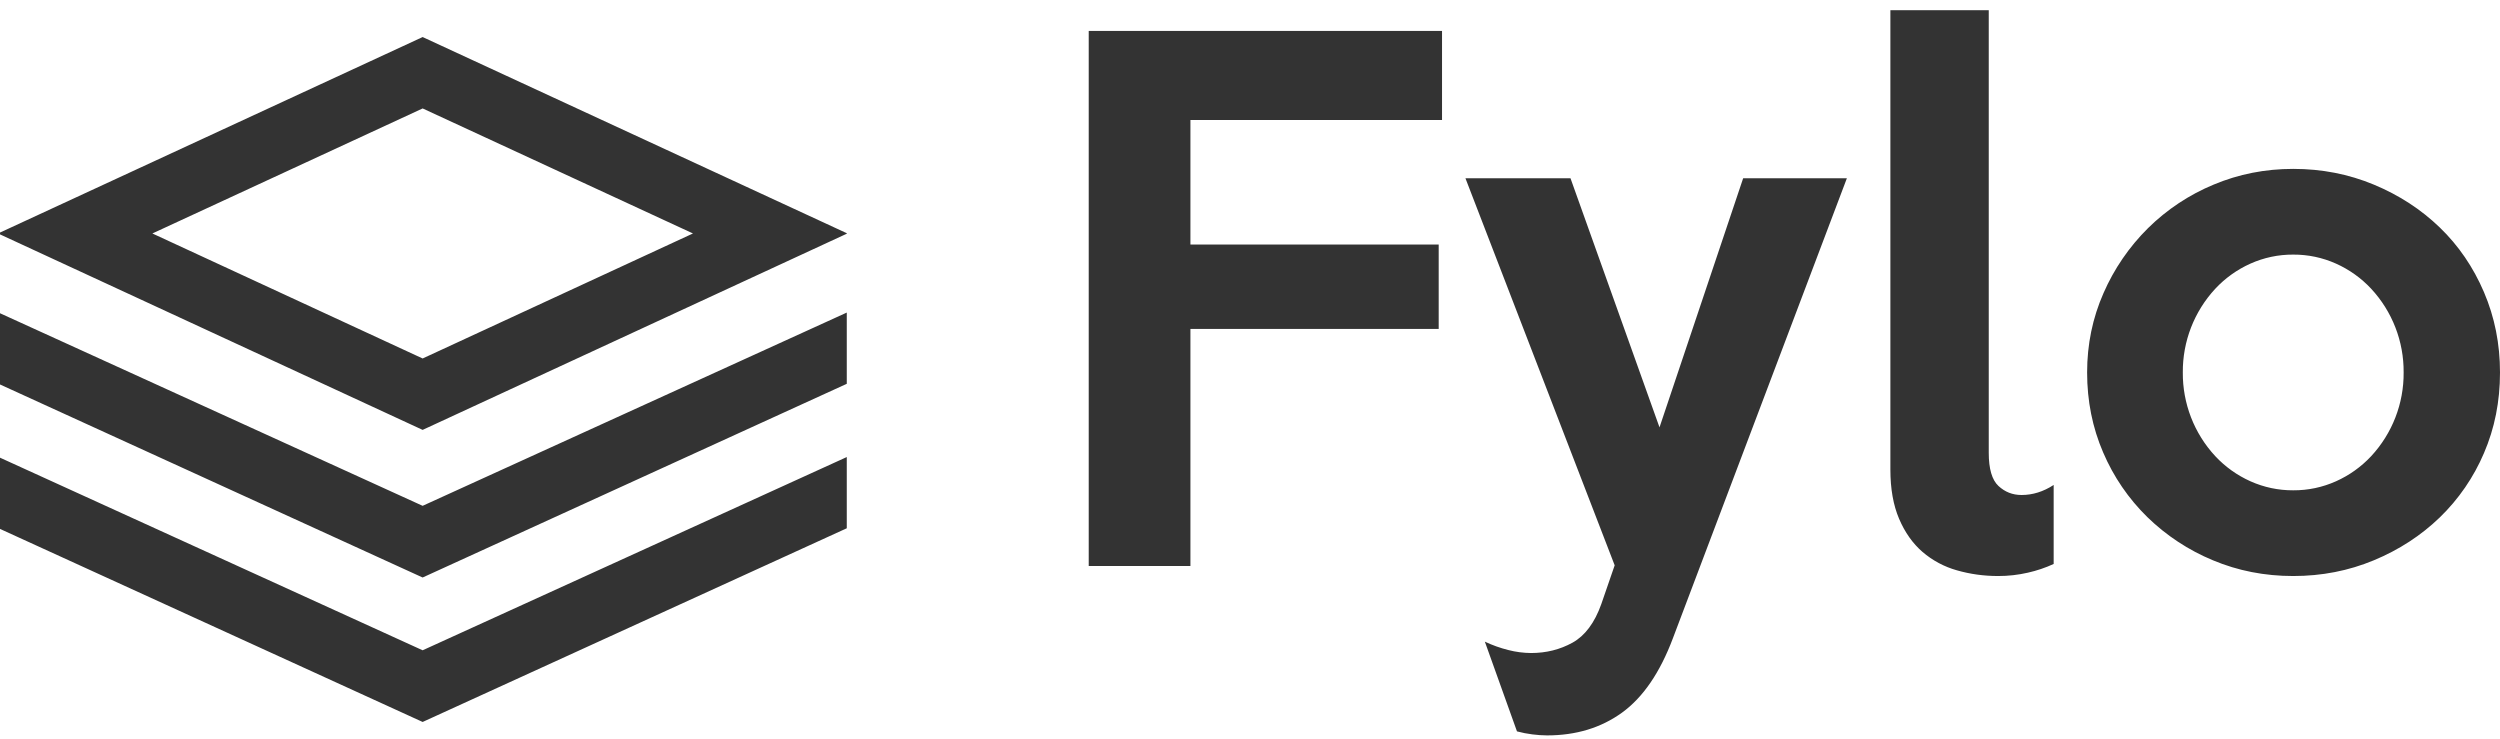
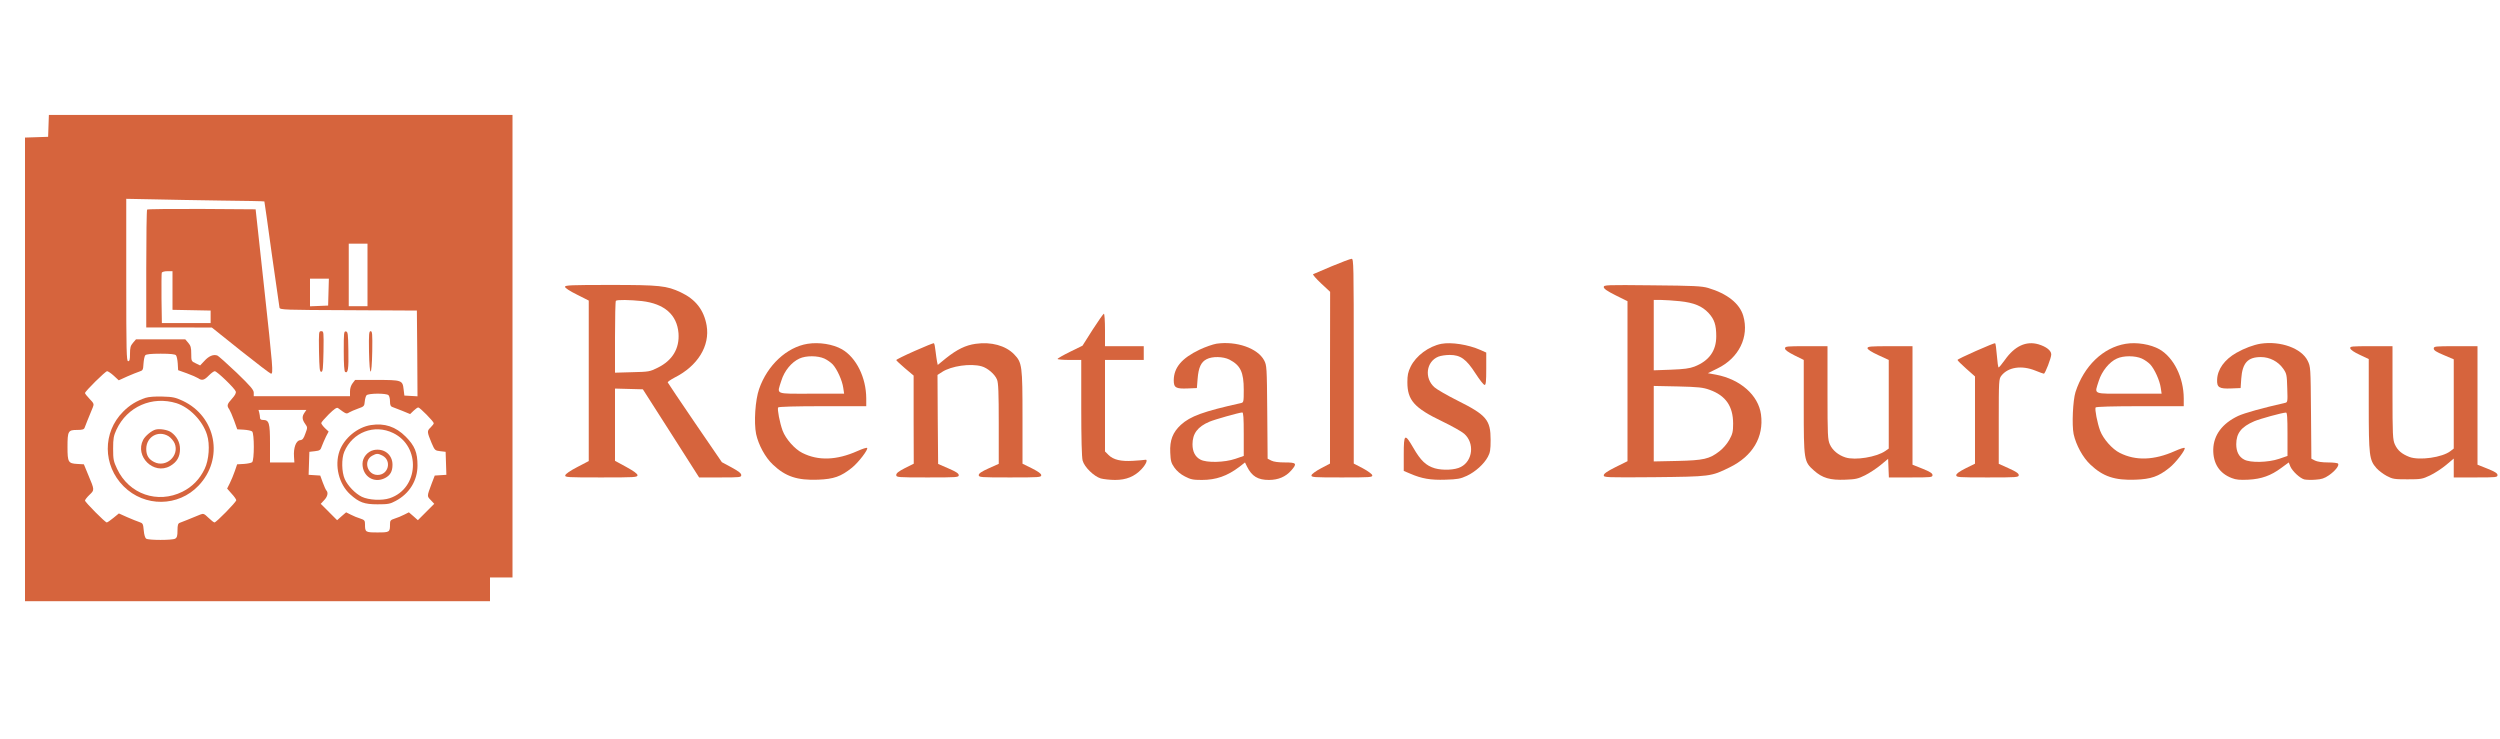
- <svg xmlns="http://www.w3.org/2000/svg" width="176" height="52">
-   <g fill="#333" fill-rule="evenodd">
-     <path d="M0 16.372v.128l29.754 13.764 29.859-13.811v-.035L29.754 2.608 0 16.372zm10.727.064l19.028-8.802 19.03 8.802-19.031 8.801-19.027-8.801zM29.754 35.61L0 22.052v5.014l29.754 13.59L59.613 27.02v-5.015L29.754 35.61zm0 10.17L0 32.22v5.015l29.754 13.591L59.613 37.19v-5.014L29.754 45.78zM169.216 26.22a8.564 8.564 0 0 0-2.285-5.892 7.675 7.675 0 0 0-2.473-1.768 7.259 7.259 0 0 0-3.015-.636 7.259 7.259 0 0 0-3.015.636 7.674 7.674 0 0 0-2.473 1.768 8.565 8.565 0 0 0-2.285 5.893 8.564 8.564 0 0 0 2.285 5.893 7.674 7.674 0 0 0 2.473 1.767 7.258 7.258 0 0 0 3.015.637 7.258 7.258 0 0 0 3.015-.637 7.675 7.675 0 0 0 2.473-1.767 8.563 8.563 0 0 0 2.285-5.893zm6.784 0c0 2.044-.377 3.937-1.13 5.681a13.849 13.849 0 0 1-3.11 4.526c-1.319 1.273-2.866 2.279-4.64 3.017-1.775.739-3.667 1.108-5.677 1.108s-3.894-.37-5.653-1.108a14.659 14.659 0 0 1-4.617-3.04 14.116 14.116 0 0 1-3.11-4.55c-.753-1.744-1.13-3.622-1.13-5.633 0-1.98.385-3.842 1.154-5.586a14.718 14.718 0 0 1 3.133-4.573 14.457 14.457 0 0 1 4.617-3.064c1.759-.739 3.627-1.108 5.606-1.108 2.01 0 3.902.369 5.677 1.108 1.774.738 3.321 1.744 4.64 3.017 1.32 1.272 2.356 2.789 3.11 4.549.753 1.76 1.13 3.645 1.13 5.657zm-31.422 13.483a9.087 9.087 0 0 1-1.814.613 9.217 9.217 0 0 1-2.096.236c-1.005 0-1.971-.134-2.898-.4a6.347 6.347 0 0 1-2.426-1.297c-.69-.597-1.24-1.375-1.649-2.334-.408-.958-.612-2.113-.612-3.465V.717h6.925v31.16c0 1.132.228 1.91.683 2.334.456.425.997.637 1.625.637.786 0 1.54-.236 2.262-.707v5.562zM130.02 12.55l-12.249 32.386c-.91 2.42-2.104 4.164-3.58 5.233-1.476 1.068-3.235 1.603-5.277 1.603a8.4 8.4 0 0 1-1.036-.071 7.784 7.784 0 0 1-1.083-.212l-2.262-6.317a8.974 8.974 0 0 0 1.65.59 6.61 6.61 0 0 0 1.6.211c1.069 0 2.042-.243 2.922-.73.879-.488 1.554-1.391 2.025-2.711l.943-2.734-10.506-27.248h7.396l6.266 17.536 5.889-17.536h7.302zm-28.502-4.102H83.806v8.769h17.478v5.94H83.806v16.688h-7.16V2.179h24.873v6.27z" />
+ <svg xmlns="http://www.w3.org/2000/svg" version="1.0" width="176" height="52" viewBox="0 0 2000 409" preserveAspectRatio="xMidYMid meet">
+   <g transform="translate(0,409) scale(0.1,-0.1)" fill="hsl(15, 65%, 54%" stroke="none">
+     <path d="M388 3993 l-3 -88 -92 -3 -93 -3 0 -1854 0 -1855 1860 0 1860 0 0 95 0 95 90 0 90 0 0 1850 0 1850 -1855 0 -1854 0 -3 -87z m1381 -598 c189 -2 345 -5 346 -7 1 -2 28 -190 59 -418 32 -228 60 -423 62 -432 5 -17 42 -18 552 -20 l547 -3 3 -343 2 -343 -52 3 -53 3 -6 49 c-8 74 -15 76 -215 76 l-173 0 -20 -26 c-13 -17 -21 -41 -21 -65 l0 -39 -385 0 -385 0 0 28 c0 22 -25 52 -137 160 -76 72 -146 135 -156 138 -31 10 -67 -5 -102 -44 l-34 -36 -35 17 c-35 16 -36 18 -36 76 0 49 -4 65 -24 88 l-24 28 -197 0 -197 0 -24 -28 c-20 -23 -24 -39 -24 -88 0 -46 -3 -59 -15 -59 -13 0 -15 79 -15 649 l0 650 208 -4 c114 -3 362 -7 551 -10z m1171 -595 l0 -250 -75 0 -75 0 0 250 0 250 75 0 75 0 0 -250z m-312 -137 l-3 -108 -72 -3 -73 -3 0 111 0 110 75 0 76 0 -3 -107z m-1220 -506 c6 -7 12 -37 14 -66 l3 -53 70 -25 c39 -14 79 -32 90 -39 30 -21 48 -17 85 21 19 19 40 35 48 35 18 0 160 -137 168 -162 4 -13 -6 -31 -30 -58 -40 -44 -43 -56 -22 -85 7 -11 25 -51 39 -90 l25 -70 53 -3 c29 -2 59 -8 66 -14 18 -15 18 -231 0 -246 -7 -6 -37 -12 -66 -14 l-54 -3 -18 -53 c-10 -29 -28 -73 -40 -97 l-22 -44 36 -41 c21 -22 37 -46 37 -52 0 -15 -160 -178 -174 -178 -6 0 -27 17 -48 37 -35 34 -41 36 -66 26 -85 -35 -149 -61 -164 -66 -14 -5 -18 -18 -18 -61 0 -44 -4 -57 -19 -66 -24 -13 -211 -13 -231 0 -9 5 -17 31 -20 66 -5 53 -7 58 -35 67 -16 5 -60 23 -97 39 l-67 30 -44 -36 c-24 -20 -48 -36 -53 -36 -13 0 -174 163 -174 175 0 6 16 27 36 46 41 39 41 38 -10 159 l-35 85 -53 3 c-72 4 -78 14 -78 135 0 128 5 137 76 137 43 0 56 4 61 18 5 15 31 79 66 164 10 25 8 31 -26 66 -20 21 -37 42 -37 47 0 14 163 175 177 175 7 0 31 -16 53 -36 l40 -37 68 31 c37 16 81 34 97 39 28 9 30 13 33 63 2 30 8 60 14 67 7 9 44 13 123 13 79 0 116 -4 123 -13z m1700 -319 c7 -7 12 -29 12 -50 0 -28 5 -40 18 -44 9 -3 45 -17 80 -31 l63 -26 28 27 c15 14 31 26 37 26 13 0 124 -113 124 -126 0 -6 -12 -21 -26 -35 -29 -27 -28 -35 9 -124 25 -58 27 -60 69 -65 l43 -5 3 -92 3 -92 -47 -3 -46 -3 -25 -65 c-38 -102 -38 -99 -7 -131 l28 -30 -65 -65 -66 -66 -36 32 -36 31 -38 -19 c-21 -11 -55 -25 -75 -31 -34 -11 -38 -16 -38 -46 0 -63 -3 -65 -100 -65 -97 0 -100 2 -100 65 0 30 -4 35 -37 46 -21 6 -55 20 -76 31 l-38 19 -36 -31 -36 -32 -66 66 -65 65 27 29 c27 28 35 60 18 78 -5 5 -18 34 -29 64 l-20 55 -46 3 -47 3 3 92 3 92 44 5 c40 5 45 8 56 41 7 19 22 53 33 76 l21 40 -30 28 c-16 16 -29 34 -29 40 0 6 27 37 60 70 45 44 64 57 74 50 65 -48 67 -49 89 -35 12 7 44 21 72 31 47 16 50 20 53 56 2 21 8 43 14 50 14 17 159 18 176 1z m-672 -140 c-21 -30 -20 -54 5 -89 20 -28 20 -30 2 -78 -14 -40 -22 -51 -43 -53 -32 -4 -53 -61 -48 -131 l3 -47 -97 0 -98 0 0 152 c0 165 -7 188 -57 188 -15 0 -23 6 -23 18 0 9 -3 27 -6 40 l-6 22 191 0 192 0 -15 -22z" />
+     <path d="M1177 3323 c-4 -3 -7 -217 -7 -475 l0 -468 263 0 262 -1 230 -184 c127 -101 236 -184 243 -185 19 0 16 39 -56 700 l-67 615 -431 3 c-237 1 -434 -1 -437 -5z m203 -648 l0 -154 153 -3 152 -3 0 -50 0 -50 -195 0 -195 0 -3 195 c-1 107 0 200 2 207 3 8 22 13 46 13 l40 0 0 -155z" />
+     <path d="M2552 2188 c3 -137 5 -163 18 -163 13 0 15 26 18 163 2 158 2 162 -18 162 -20 0 -20 -4 -18 -162z" />
+     <path d="M2750 2191 c0 -106 4 -162 11 -167 23 -14 29 25 26 171 -2 134 -4 150 -19 153 -17 3 -18 -10 -18 -157z" />
+     <path d="M2952 2188 c4 -216 22 -214 26 2 2 139 0 160 -13 160 -13 0 -15 -21 -13 -162z" />
+     <path d="M1165 1817 c-72 -24 -128 -58 -180 -111 -165 -165 -164 -429 4 -597 168 -168 438 -165 600 6 204 215 141 552 -127 678 -58 27 -80 32 -162 34 -59 2 -110 -2 -135 -10z m247 -43 c105 -34 208 -139 244 -252 25 -78 16 -202 -19 -274 -41 -84 -98 -142 -177 -182 -199 -99 -428 -20 -523 182 -29 61 -32 76 -32 162 0 82 4 103 27 153 86 184 285 271 480 211z" />
+     <path d="M1245 1563 c-32 -8 -84 -51 -100 -83 -68 -132 85 -282 215 -209 55 31 80 74 80 136 0 54 -25 101 -70 134 -27 20 -92 31 -125 22z m103 -53 c19 -12 40 -37 49 -57 41 -99 -69 -199 -165 -149 -43 22 -62 53 -62 104 0 97 96 152 178 102z" />
+     <path d="M2967 1599 c-108 -17 -214 -105 -251 -208 -41 -117 -5 -264 85 -346 72 -65 113 -80 219 -80 84 0 101 3 145 27 110 58 175 163 175 284 0 104 -22 157 -94 230 -81 81 -169 110 -279 93z m179 -64 c223 -109 205 -443 -28 -521 -63 -21 -168 -15 -223 11 -53 26 -113 88 -137 142 -25 56 -27 163 -4 218 66 157 241 224 392 150z" />
+     <path d="M2990 1399 c-50 -11 -90 -59 -90 -110 0 -101 92 -159 180 -114 42 22 60 53 60 107 0 81 -68 134 -150 117z m69 -44 c77 -40 49 -155 -38 -155 -84 0 -116 115 -43 154 34 19 46 19 81 1z" />
+     <path d="M10655 2870 c-77 -33 -144 -61 -150 -64 -5 -3 23 -35 63 -73 l73 -68 -1 -687 0 -687 -72 -38 c-42 -22 -74 -46 -76 -55 -3 -17 14 -18 243 -18 229 0 246 1 243 18 -2 9 -34 33 -75 55 l-73 38 0 819 c0 775 -1 820 -17 819 -10 0 -81 -27 -158 -59z" />
+     <path d="M4520 2705 c0 -9 38 -34 95 -62 l95 -48 0 -642 0 -642 -92 -48 c-56 -29 -94 -55 -96 -66 -3 -16 16 -17 287 -17 271 0 291 1 291 18 0 11 -30 33 -90 66 l-90 49 0 289 0 289 111 -3 112 -3 225 -352 225 -353 169 0 c159 0 168 1 168 19 0 14 -22 31 -77 61 l-78 42 -215 314 c-118 173 -216 319 -218 324 -2 5 23 22 55 39 185 93 284 254 256 417 -22 124 -88 209 -207 265 -114 53 -165 59 -563 59 -317 0 -363 -2 -363 -15z m615 -114 c180 -21 281 -109 293 -257 9 -122 -48 -218 -166 -276 -64 -32 -72 -33 -204 -36 l-138 -4 0 284 c0 157 3 288 7 291 9 10 114 8 208 -2z" />
+     <path d="M12830 2703 c0 -13 27 -32 95 -66 l95 -47 0 -640 0 -640 -95 -47 c-68 -34 -95 -53 -95 -66 0 -17 17 -18 403 -15 449 5 455 5 603 78 185 90 276 243 252 424 -21 154 -165 281 -359 318 l-66 12 77 38 c171 83 255 253 206 421 -29 99 -129 178 -281 223 -52 15 -114 18 -447 21 -371 4 -388 3 -388 -14z m608 -113 c114 -12 179 -39 231 -95 46 -50 61 -95 61 -186 0 -116 -57 -196 -174 -242 -39 -15 -83 -21 -188 -25 l-138 -5 0 282 0 281 58 0 c31 0 99 -5 150 -10z m239 -709 c129 -46 188 -132 188 -271 0 -65 -5 -83 -31 -130 -18 -32 -51 -70 -79 -91 -80 -62 -126 -72 -337 -77 l-188 -4 0 302 0 302 193 -4 c166 -4 201 -8 254 -27z" />
+     <path d="M8741 2362 l-81 -128 -100 -49 c-55 -27 -100 -53 -100 -57 0 -4 43 -8 95 -8 l95 0 0 -382 c0 -246 4 -397 11 -423 14 -52 90 -126 145 -143 23 -6 75 -12 115 -12 89 0 155 27 211 86 39 42 54 82 28 75 -8 -2 -51 -5 -95 -8 -97 -6 -158 8 -197 47 l-28 28 0 366 0 366 155 0 155 0 0 55 0 55 -155 0 -155 0 0 130 c0 72 -4 130 -9 130 -4 0 -45 -58 -90 -128z" />
+     <path d="M6460 2249 c-166 -27 -321 -171 -387 -361 -31 -88 -43 -268 -24 -361 19 -87 73 -187 134 -244 101 -96 195 -127 361 -121 127 5 183 25 272 96 53 43 132 147 121 158 -4 4 -38 -7 -78 -25 -166 -74 -313 -79 -440 -15 -61 30 -133 112 -158 178 -23 63 -44 172 -36 186 4 6 138 10 356 10 l349 0 0 63 c-1 166 -79 325 -194 392 -72 41 -182 59 -276 44z m135 -118 c22 -10 52 -31 67 -47 35 -38 76 -129 84 -187 l7 -47 -262 0 c-300 0 -276 -10 -240 105 24 78 81 147 144 176 53 25 147 24 200 0z" />
+     <path d="M7318 2192 c-82 -36 -148 -69 -148 -73 0 -3 31 -33 69 -65 l70 -59 0 -352 1 -353 -70 -35 c-51 -26 -70 -41 -70 -55 0 -19 7 -20 250 -20 236 0 250 1 250 18 0 14 -22 28 -82 54 l-83 36 -3 356 -2 356 37 24 c74 48 227 70 316 45 47 -13 106 -63 123 -106 11 -25 14 -106 14 -353 l0 -321 -80 -36 c-58 -26 -80 -41 -80 -54 0 -18 13 -19 250 -19 233 0 250 1 250 18 0 12 -24 29 -75 55 l-75 37 0 368 c0 416 -3 441 -67 507 -68 70 -184 102 -308 84 -80 -11 -149 -45 -237 -115 l-66 -54 -6 28 c-3 15 -8 53 -12 85 -3 31 -9 59 -13 61 -3 2 -72 -26 -153 -62z" />
+     <path d="M9732 2250 c-29 -5 -90 -26 -136 -48 -142 -68 -205 -143 -206 -244 0 -60 16 -70 113 -66 l72 3 6 75 c7 90 28 134 72 156 45 24 132 22 182 -3 89 -46 115 -101 115 -242 0 -96 -1 -101 -22 -106 -302 -67 -405 -105 -481 -174 -65 -60 -90 -124 -85 -222 3 -67 7 -83 33 -120 19 -27 50 -54 84 -71 46 -24 65 -28 136 -28 113 0 202 31 299 104 l46 36 16 -33 c39 -78 87 -107 175 -107 75 0 134 25 179 76 49 56 42 64 -50 64 -52 0 -91 5 -110 15 l-29 15 -3 372 c-3 364 -4 374 -25 415 -52 97 -221 156 -381 133z m218 -724 l0 -174 -67 -23 c-88 -30 -231 -33 -280 -6 -42 22 -63 64 -63 122 0 86 41 141 136 181 39 17 237 73 262 74 9 0 12 -41 12 -174z" />
+     <path d="M11531 2249 c-101 -20 -203 -95 -246 -183 -21 -43 -26 -69 -26 -124 0 -144 55 -206 278 -313 77 -37 157 -82 176 -99 85 -74 70 -217 -26 -266 -46 -25 -144 -29 -208 -11 -71 21 -114 62 -173 165 -68 117 -76 112 -76 -52 l0 -134 50 -21 c94 -41 165 -53 284 -49 97 3 119 7 171 31 68 32 137 94 168 152 18 33 22 57 22 135 0 160 -33 199 -265 315 -82 41 -165 89 -184 106 -83 73 -67 205 30 245 19 8 60 14 92 14 86 0 132 -33 206 -148 33 -51 65 -92 73 -92 10 0 13 28 13 130 l0 129 -47 21 c-97 43 -233 64 -312 49z" />
+     <path d="M15808 2192 c-82 -36 -148 -68 -148 -72 0 -5 32 -36 70 -70 l70 -62 0 -349 0 -349 -75 -37 c-51 -26 -75 -43 -75 -55 0 -17 17 -18 250 -18 237 0 250 1 250 19 0 13 -22 28 -80 54 l-80 36 0 339 c0 329 1 340 21 366 54 69 162 85 271 41 34 -14 65 -25 69 -25 10 0 59 126 59 154 0 31 -39 62 -102 81 -99 29 -191 -14 -269 -125 -24 -33 -46 -60 -50 -60 -4 0 -10 43 -14 95 -4 52 -10 97 -14 99 -3 2 -72 -26 -153 -62z" />
+     <path d="M17005 2249 c-181 -30 -334 -178 -401 -386 -21 -66 -30 -263 -15 -336 19 -87 73 -187 134 -244 101 -96 195 -127 361 -121 126 5 183 25 271 95 52 41 133 148 122 159 -4 4 -38 -7 -78 -25 -166 -74 -313 -79 -440 -15 -61 30 -133 112 -158 178 -23 63 -44 172 -36 186 4 6 138 10 356 10 l349 0 0 63 c-1 166 -79 325 -194 392 -71 40 -183 59 -271 44z m130 -118 c22 -10 52 -31 67 -47 35 -38 76 -129 84 -187 l7 -47 -262 0 c-299 0 -276 -10 -241 102 24 77 84 152 145 179 53 25 147 24 200 0z" />
+     <path d="M18085 2250 c-56 -9 -129 -36 -194 -73 -95 -54 -151 -132 -154 -214 -3 -63 16 -75 113 -71 l75 3 5 75 c9 126 52 173 157 173 70 0 138 -35 178 -92 28 -40 30 -49 33 -156 4 -113 3 -114 -20 -119 -180 -41 -321 -80 -373 -104 -127 -60 -196 -153 -199 -267 -2 -113 49 -192 148 -230 35 -14 65 -16 133 -13 106 6 179 32 263 94 l60 44 13 -33 c17 -38 77 -94 112 -103 14 -3 54 -5 88 -2 49 3 71 10 108 35 49 34 84 77 74 93 -3 6 -40 10 -81 10 -47 0 -86 6 -104 15 l-29 15 -3 367 c-3 365 -3 368 -27 417 -49 99 -216 160 -376 136z m215 -724 l0 -174 -67 -23 c-88 -30 -231 -33 -280 -6 -42 22 -63 64 -63 122 0 89 40 140 145 185 45 19 221 68 253 69 9 1 12 -40 12 -173z" />
+     <path d="M14280 2212 c0 -12 24 -29 75 -55 l75 -37 0 -368 c0 -435 1 -445 81 -516 68 -61 130 -79 253 -74 79 3 100 7 156 35 36 18 92 55 125 82 l60 50 3 -75 3 -74 174 0 c165 0 175 1 175 19 0 14 -20 27 -80 51 l-80 32 0 474 0 474 -180 0 c-157 0 -180 -2 -180 -16 0 -10 31 -30 85 -55 l85 -39 0 -354 0 -355 -27 -19 c-70 -49 -241 -77 -319 -52 -57 18 -104 57 -125 104 -17 38 -19 71 -19 414 l0 372 -170 0 c-156 0 -170 -1 -170 -18z" />
+     <path d="M18802 2213 c2 -11 32 -32 76 -52 l72 -34 0 -367 c0 -406 4 -440 62 -506 17 -19 54 -47 82 -62 47 -25 61 -27 166 -27 108 0 119 2 180 31 36 17 93 54 128 83 l62 52 0 -76 0 -75 175 0 c165 0 175 1 175 19 0 14 -20 27 -80 51 l-80 32 0 474 0 474 -175 0 c-165 0 -175 -1 -175 -19 0 -14 20 -27 80 -52 l80 -34 0 -357 0 -357 -26 -20 c-65 -51 -249 -77 -329 -47 -61 24 -94 52 -116 100 -17 38 -19 73 -19 414 l0 372 -171 0 c-157 0 -170 -1 -167 -17z" />
  </g>
</svg>
